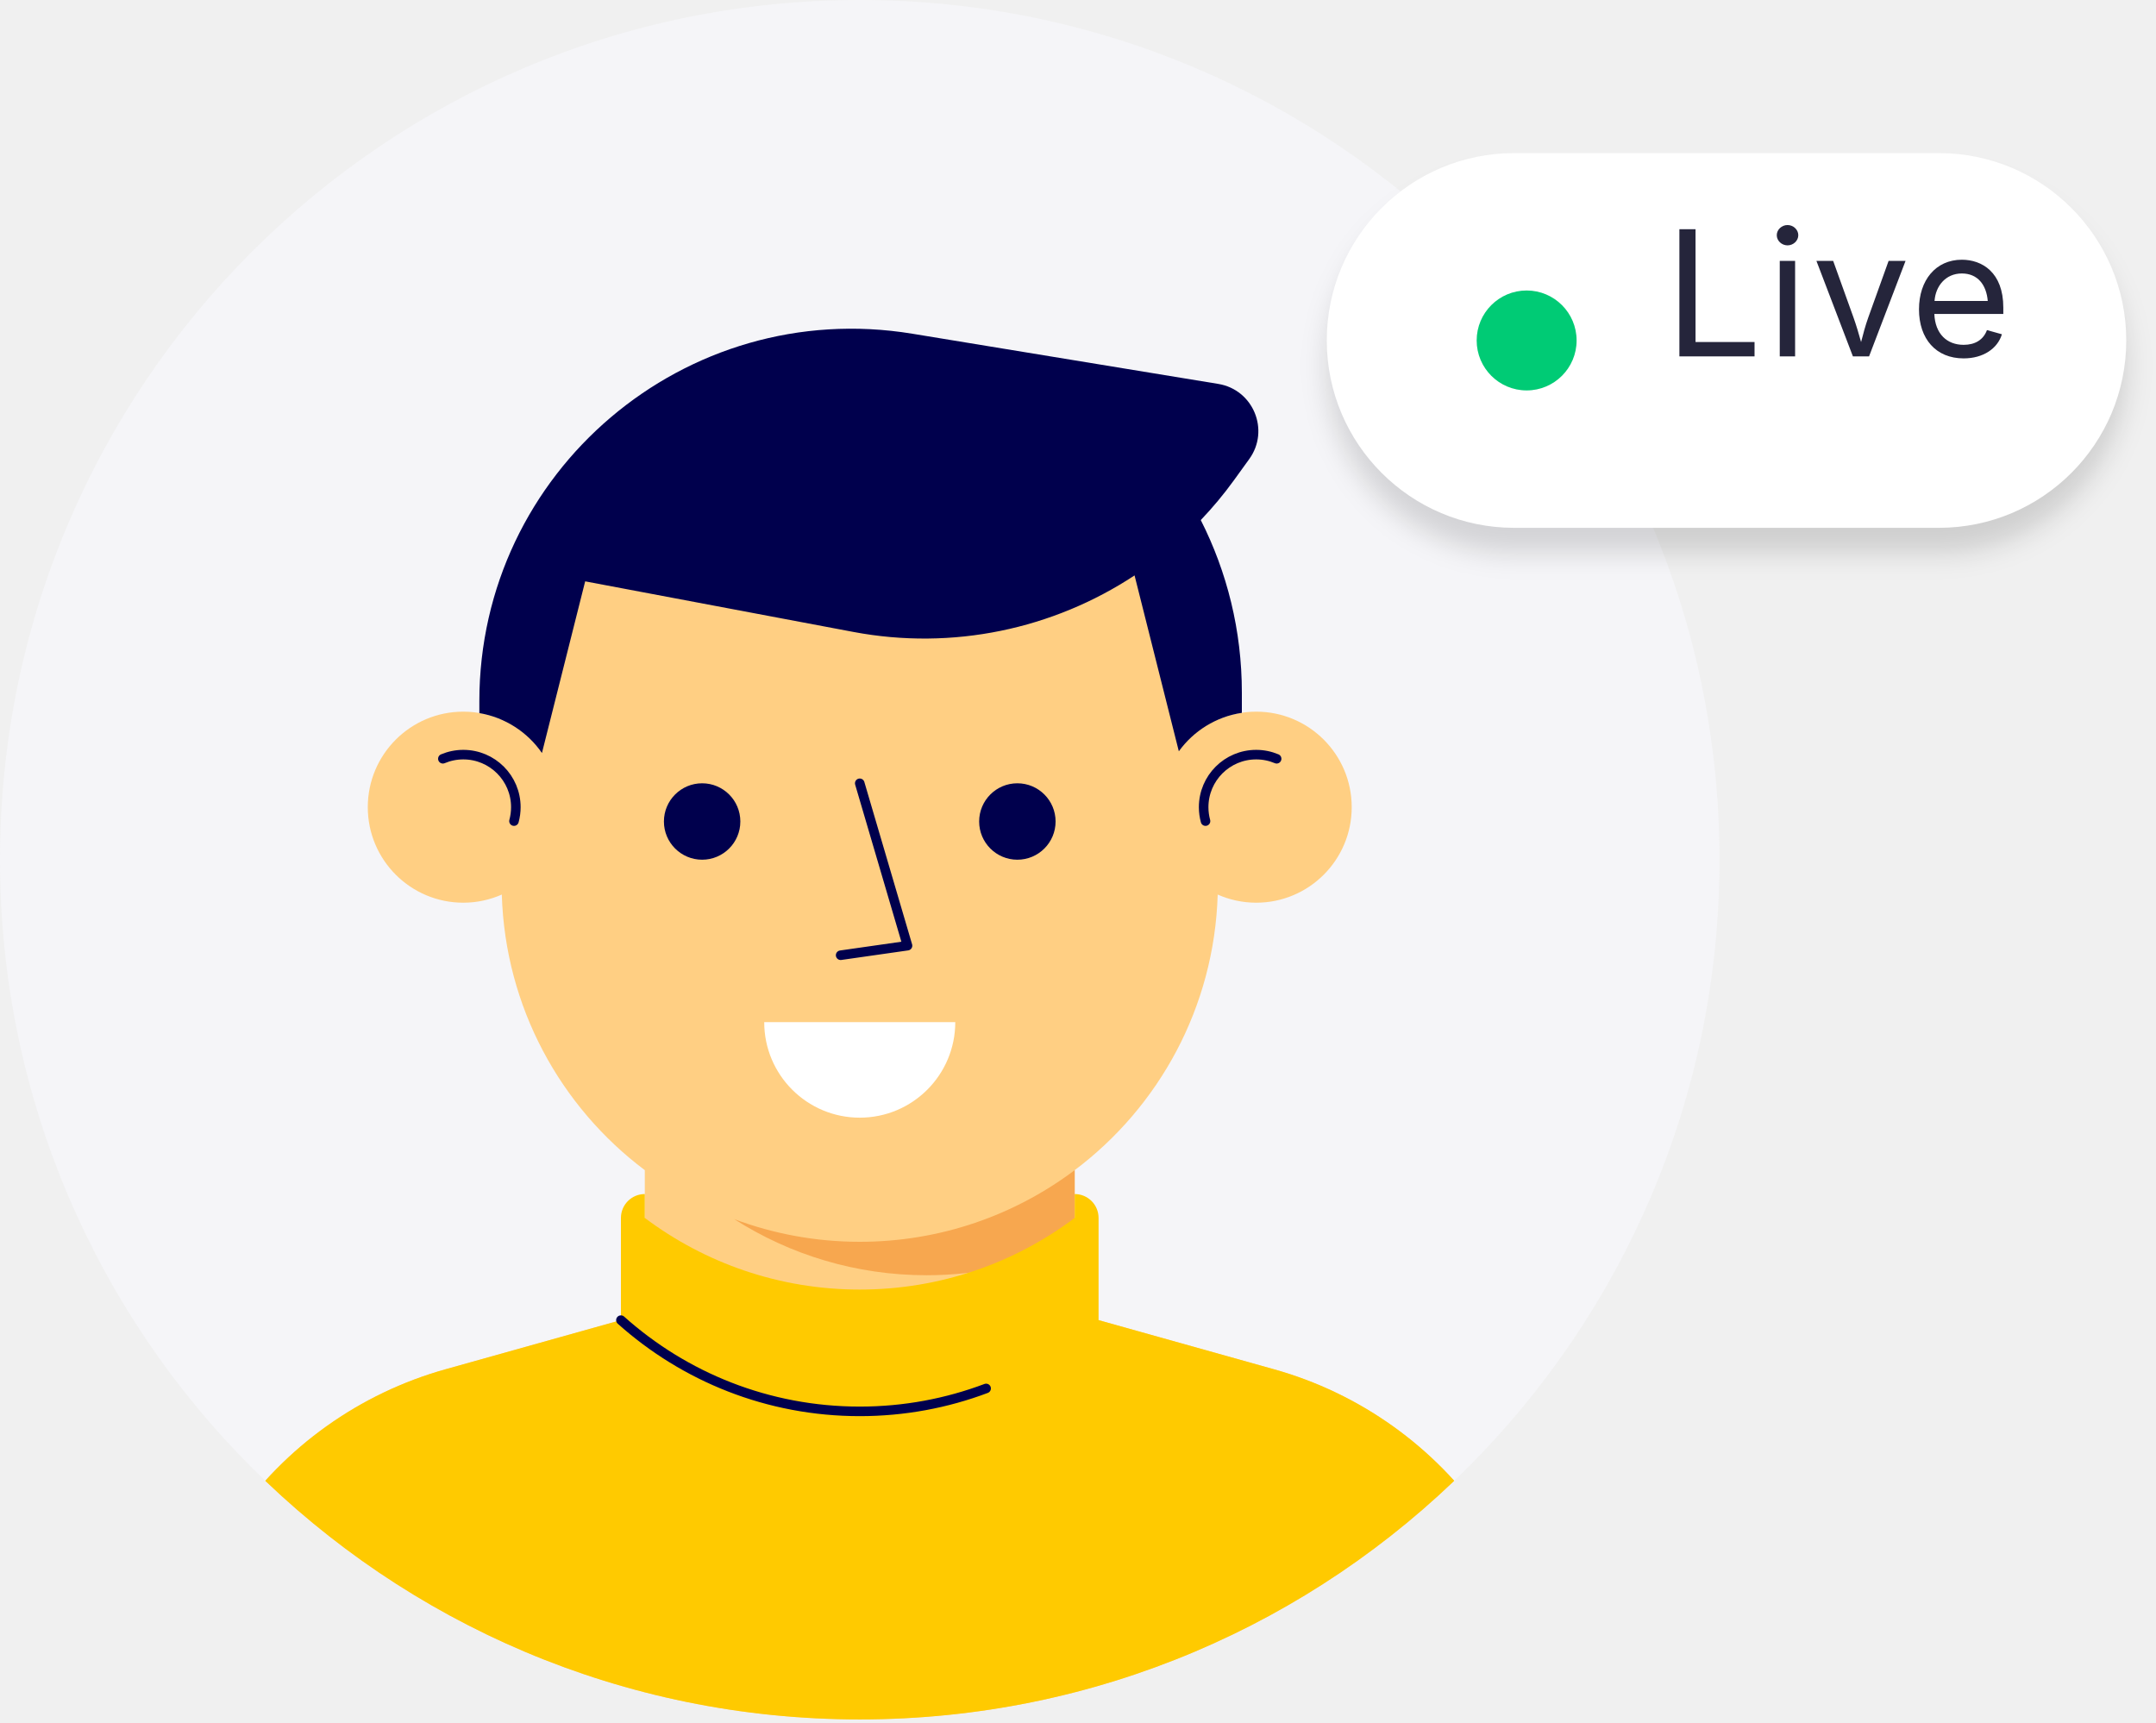
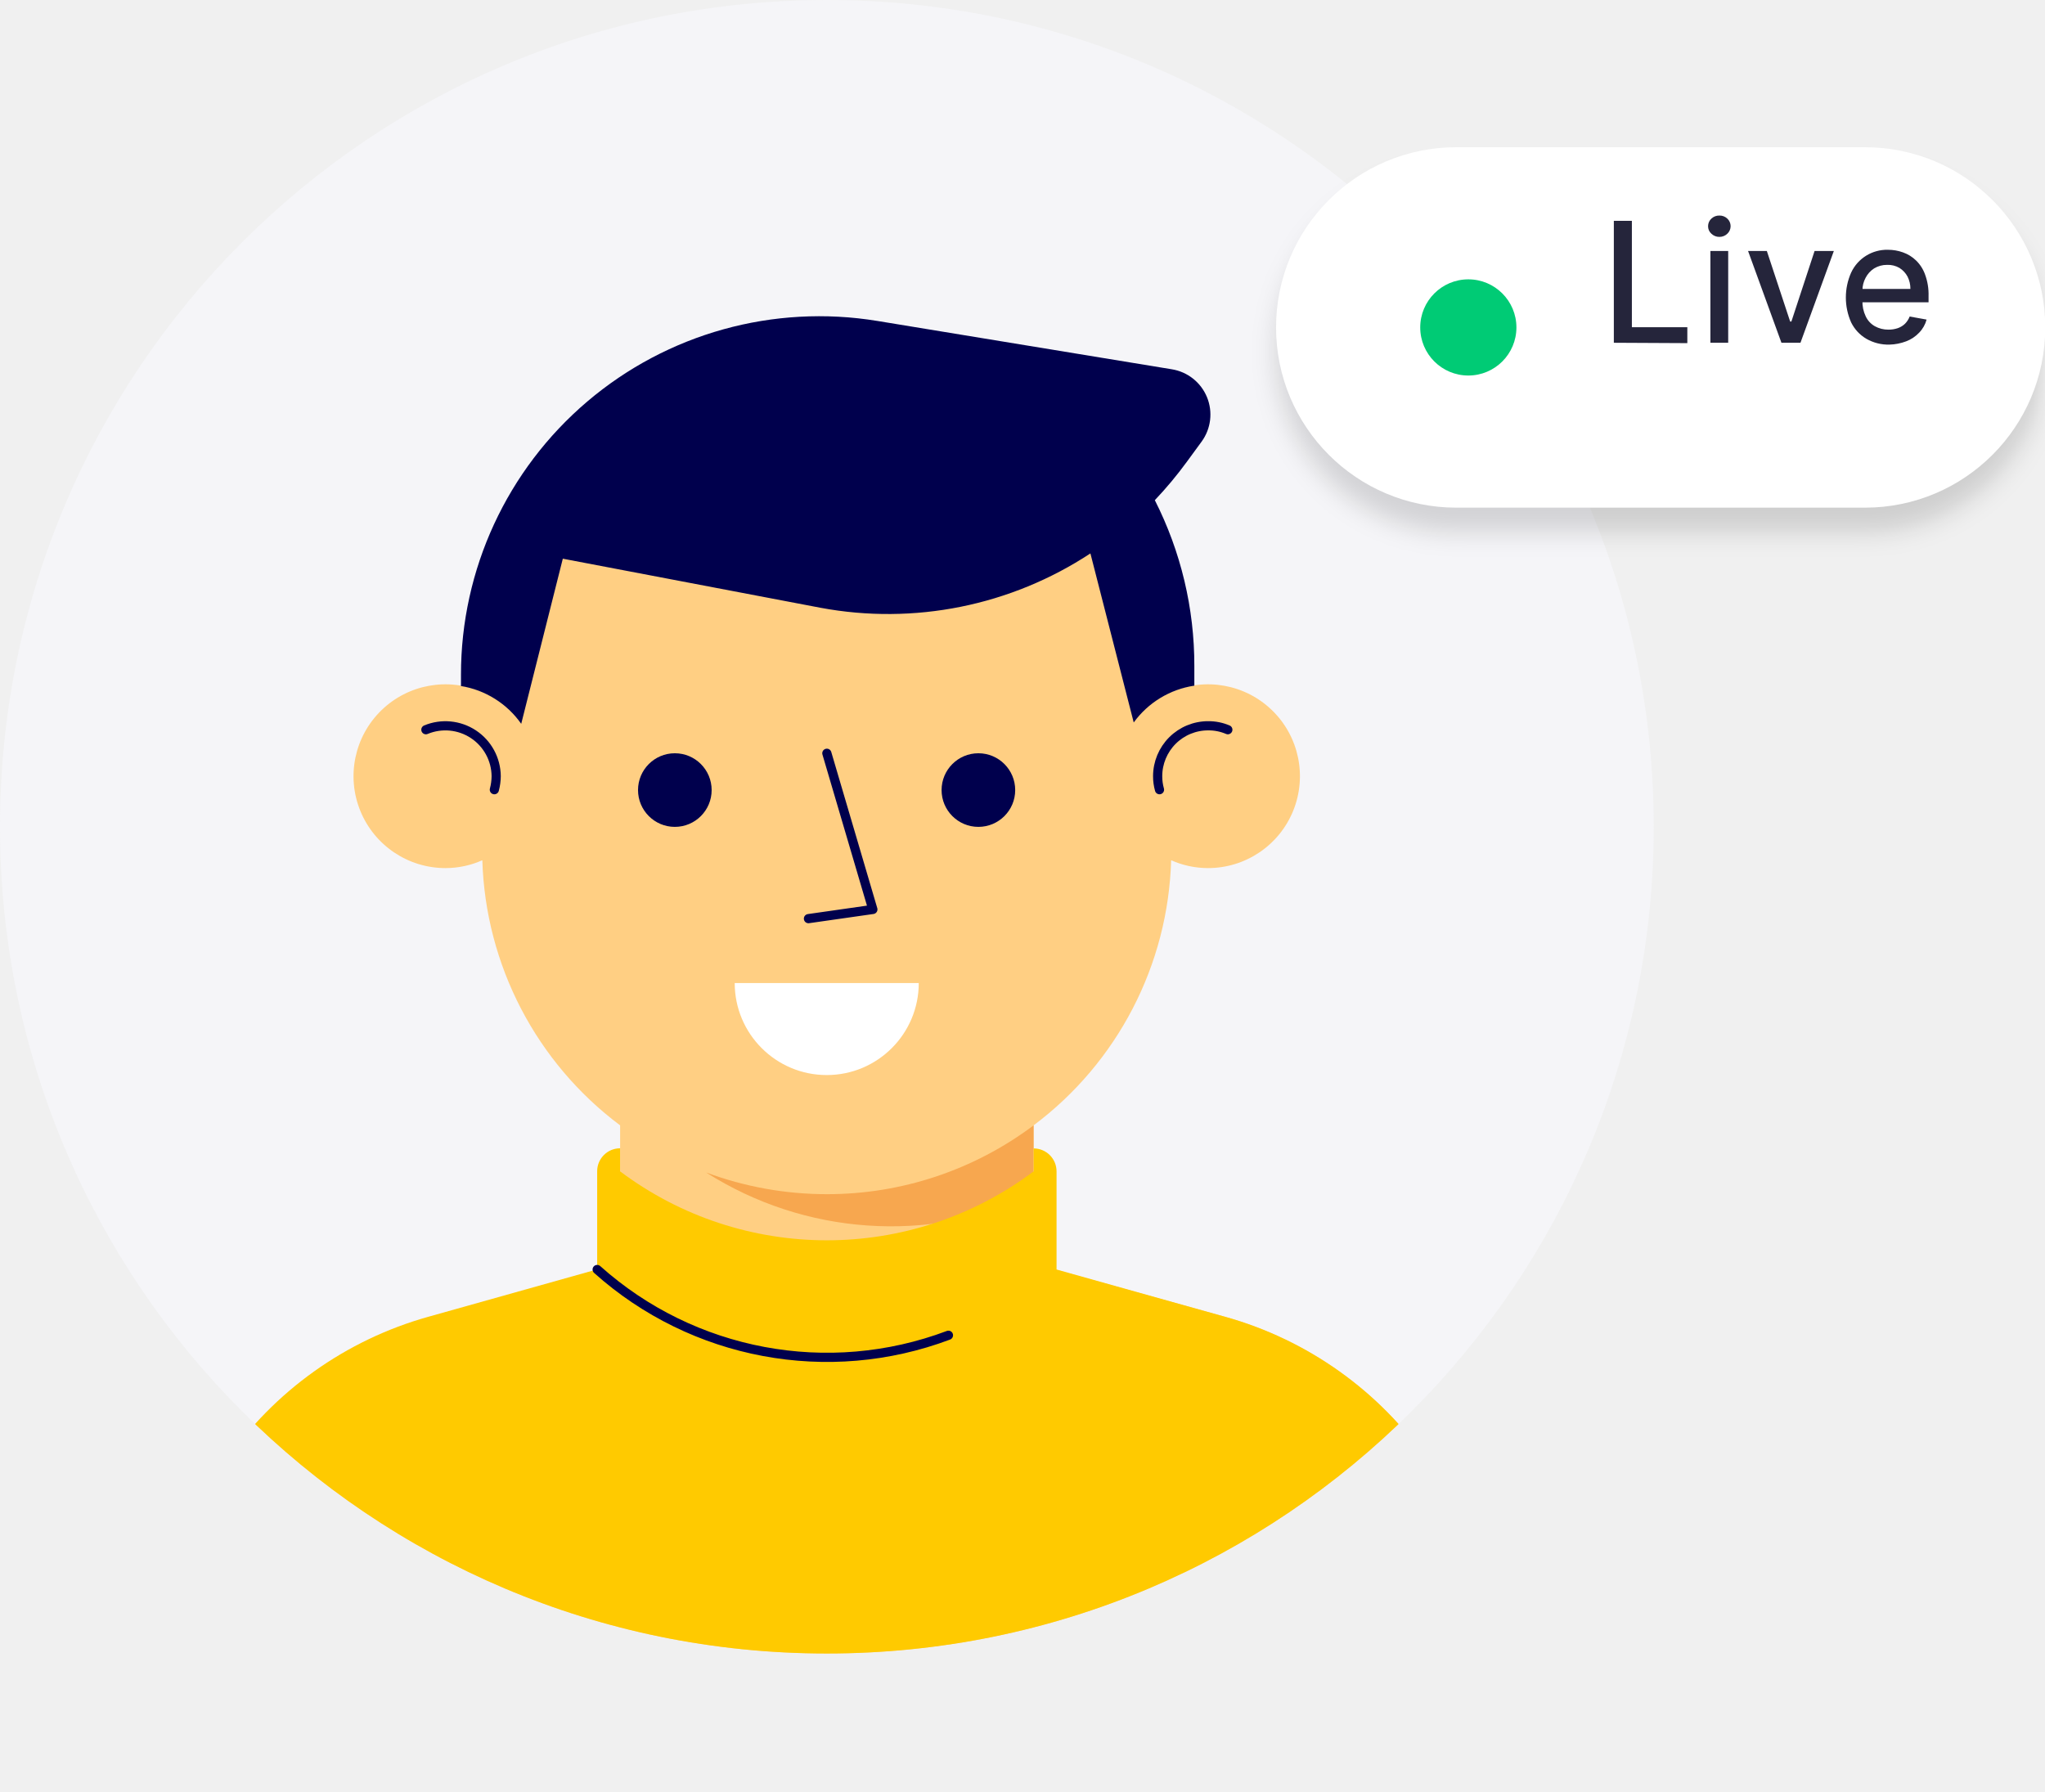
- <svg xmlns="http://www.w3.org/2000/svg" xmlns:xlink="http://www.w3.org/1999/xlink" width="169px" height="135px" viewBox="0 0 169 135" version="1.1">
+ <svg xmlns="http://www.w3.org/2000/svg" id="Layer_1" data-name="Layer 1" viewBox="0 0 166.67 146.02">
  <defs>
-     <circle id="path-1" cx="67.392" cy="67.392" r="67.392" />
-     <rect id="path-3" x="0" y="0" width="62.669" height="29.376" rx="14.688" />
-     <filter x="-6.4%" y="-6.8%" width="112.8%" height="127.2%" filterUnits="objectBoundingBox" id="filter-4">
-       <feOffset dx="0" dy="2" in="SourceAlpha" result="shadowOffsetOuter1" />
-       <feGaussianBlur stdDeviation="1" in="shadowOffsetOuter1" result="shadowBlurOuter1" />
-       <feColorMatrix values="0 0 0 0 0   0 0 0 0 0   0 0 0 0 0  0 0 0 0.137 0" type="matrix" in="shadowBlurOuter1" />
+     <mask id="mask" x="0" y="0" width="134.78" height="146.02" maskUnits="userSpaceOnUse">
+       <g id="mask-2">
+         <circle id="path-1" cx="67.39" cy="67.39" r="67.39" style="fill:#fff" />
+       </g>
+     </mask>
+     <mask id="mask-2-2" x="0" y="0" width="134.78" height="134.78" maskUnits="userSpaceOnUse">
+       <g id="mask-2-3" data-name="mask-2">
+         <circle id="path-1-2" data-name="path-1" cx="67.39" cy="67.39" r="67.39" style="fill:#fff" />
+       </g>
+     </mask>
+     <filter id="filter-4" x="-6.4%" y="-6.8%" width="112.8%" height="127.2%" name="filter-4">
+       <feOffset result="shadowOffsetOuter1" dy="2" in="SourceAlpha" />
+       <feGaussianBlur result="shadowBlurOuter1" stdDeviation="1" in="shadowOffsetOuter1" />
+       <feColorMatrix values="0 0 0 0 0 0 0 0 0 0 0 0 0 0 0 0 0 0 0.14 0" in="shadowBlurOuter1" />
    </filter>
  </defs>
-   <g id="Page-1" stroke="none" stroke-width="1" fill="none" fill-rule="evenodd">
-     <g id="How-it-Works" transform="translate(-626, -365)">
-       <g id="Group-25" transform="translate(626, 365)">
+   <g id="Page-1">
+     <g id="How-it-Works">
+       <g id="Group-25">
        <g id="avatar-circle">
-           <mask id="mask-2" fill="white">
-             <use xlink:href="#path-1" />
-           </mask>
-           <use id="background-circle" fill="#F5F5F8" xlink:href="#path-1" />
-           <g id="body" mask="url(#mask-2)">
-             <g transform="translate(7.488225, 26.20811)" id="body/dark-brown">
-               <g transform="translate(0, 0)">
-                 <path d="M108.937,92.939 C104.963,87.192 99.106,83.014 92.378,81.129 L76.752,76.752 L76.752,65.52 C83.358,60.558 87.696,52.749 87.962,43.916 C88.886,44.323 89.905,44.554 90.979,44.554 C95.114,44.554 98.467,41.201 98.467,37.066 C98.467,32.93 95.114,29.578 90.979,29.578 C89.913,29.578 88.902,29.803 87.984,30.205 L87.984,28.08 C87.984,12.572 75.412,0 59.904,0 L59.904,0 C44.396,0 31.824,12.572 31.824,28.08 L31.824,30.205 C30.906,29.803 29.894,29.578 28.829,29.578 C24.693,29.578 21.341,32.93 21.341,37.066 C21.341,41.201 24.693,44.554 28.829,44.554 C29.903,44.554 30.922,44.323 31.846,43.916 C32.112,52.749 36.45,60.558 43.056,65.52 L43.056,76.752 L27.43,81.129 C20.702,83.014 14.844,87.192 10.871,92.939 L2.12821757e-14,108.666 L2.12821757e-14,119.808 L119.808,119.808 L119.808,108.666 L108.937,92.939 Z" id="Fill-1" fill="#FFCF83" />
-                 <path d="M59.904,71.136 C56.441,71.136 53.127,70.505 50.064,69.359 C54.42,72.142 59.593,73.757 65.145,73.757 C69.286,73.757 73.213,72.853 76.752,71.244 L76.752,65.52 C72.059,69.046 66.225,71.136 59.904,71.136 Z" id="Fill-4" fill="#F7A74F" />
-                 <path d="M32.801,38.158 C32.896,37.81 32.947,37.444 32.947,37.066 C32.947,34.791 31.104,32.947 28.829,32.947 C28.26,32.947 27.719,33.063 27.226,33.271" id="Stroke-6" stroke="#00004D" stroke-width="0.749" stroke-linecap="round" stroke-linejoin="round" />
-                 <path d="M87.007,38.158 C86.912,37.81 86.861,37.444 86.861,37.066 C86.861,34.791 88.705,32.947 90.979,32.947 C91.548,32.947 92.089,33.063 92.582,33.271" id="Stroke-8" stroke="#00004D" stroke-width="0.749" stroke-linecap="round" stroke-linejoin="round" />
+           <g id="background-circle">
+             <circle id="path-1-9" data-name="path-1" cx="67.39" cy="67.39" r="67.39" style="fill:#f5f5f8" />
+           </g>
+           <g style="mask:url(#mask)">
+             <g id="body">
+               <g id="body_dark-brown" data-name="body/dark-brown">
+                 <path id="Fill-1" d="M116.42,119.15a29.91,29.91,0,0,0-16.55-11.81L84.24,103V91.73A28,28,0,0,0,95.45,70.12a7.39,7.39,0,0,0,3,.64,7.49,7.49,0,1,0-3-14.35V54.29A28.08,28.08,0,0,0,67.39,26.21h0A28.08,28.08,0,0,0,39.31,54.29v2.12a7.49,7.49,0,1,0-3,14.35,7.38,7.38,0,0,0,3-.64A28.06,28.06,0,0,0,50.54,91.73V103l-15.62,4.38a29.9,29.9,0,0,0-16.56,11.81L7.49,134.87V146H127.3V134.87Z" style="fill:#ffcf83;fill-rule:evenodd" />
+                 <path id="Fill-4" d="M67.39,97.34a28.19,28.19,0,0,1-9.84-1.77,28.1,28.1,0,0,0,26.69,1.88V91.73A28,28,0,0,1,67.39,97.34Z" style="fill:#f7a74f;fill-rule:evenodd" />
+                 <path id="Stroke-6" d="M40.29,64.37a4.42,4.42,0,0,0,.15-1.1,4.14,4.14,0,0,0-5.73-3.79" style="fill:none;stroke:#00004d;stroke-linecap:round;stroke-linejoin:round;stroke-width:0.749px" />
+                 <path id="Stroke-8" d="M94.5,64.37a4,4,0,0,1-.15-1.1,4.11,4.11,0,0,1,4.12-4.11,4,4,0,0,1,1.6.32" style="fill:none;stroke:#00004d;stroke-linecap:round;stroke-linejoin:round;stroke-width:0.749px" />
              </g>
            </g>
          </g>
-           <g id="mouth" mask="url(#mask-2)" fill="#FFFFFF">
-             <g transform="translate(52.41589, 76.56833)" id="default">
-               <path d="M22.464,3.557 C22.464,7.692 19.112,11.045 14.976,11.045 C10.84,11.045 7.488,7.692 7.488,3.557 L22.464,3.557 Z" />
-             </g>
-           </g>
-           <g id="eyes" mask="url(#mask-2)" fill="#00004D">
-             <g transform="translate(48.672, 56.90876)">
-               <path d="M34.071,7.488 C34.071,9.142 32.729,10.483 31.075,10.483 C29.421,10.483 28.08,9.142 28.08,7.488 C28.08,5.834 29.421,4.493 31.075,4.493 C32.729,4.493 34.071,5.834 34.071,7.488" id="eye-right" />
-               <path d="M9.36,7.488 C9.36,9.142 8.019,10.483 6.365,10.483 C4.711,10.483 3.37,9.142 3.37,7.488 C3.37,5.834 4.711,4.493 6.365,4.493 C8.019,4.493 9.36,5.834 9.36,7.488" id="eye-left" />
-             </g>
-           </g>
-           <g id="nose" mask="url(#mask-2)" stroke="#00004D" stroke-linecap="round" stroke-linejoin="round" stroke-width="0.749">
-             <g transform="translate(61.02709, 56.90876)">
-               <polyline points="6.365 4.493 10.109 17.222 4.867 17.971" />
-             </g>
-           </g>
-           <g id="head" mask="url(#mask-2)" fill="#00004D">
-             <path d="M97.344,55.879 L97.344,54.288 C97.344,49.423 96.183,44.83 94.124,40.768 C95.053,39.794 95.925,38.752 96.727,37.641 L97.925,35.982 C99.554,33.727 98.242,30.546 95.497,30.095 L71.506,26.159 C53.728,23.242 37.574,36.961 37.574,54.977 L37.574,55.899 C39.605,56.244 41.357,57.399 42.481,59.027 L45.869,45.571 L66.895,49.537 C74.674,51.004 82.551,49.314 88.933,45.107 L92.404,58.893 C93.555,57.301 95.315,56.185 97.344,55.879" id="short-13" />
-           </g>
-           <g id="clothing" mask="url(#mask-2)">
-             <g transform="translate(7.488, 93.6)" id="turtleneck">
-               <g>
-                 <path d="M119.808,41.274 L108.937,25.547 C104.964,19.8 99.106,15.622 92.378,13.738 L78.624,9.884 L78.624,1.872 C78.624,0.838 77.786,0 76.752,0 L76.752,1.872 C72.059,5.398 66.226,7.488 59.904,7.488 C53.582,7.488 47.749,5.398 43.056,1.872 L43.056,0 C42.022,0 41.184,0.838 41.184,1.872 L41.184,9.884 L27.43,13.738 C20.702,15.622 14.844,19.8 10.871,25.547 L0,41.274 L0,52.416 L119.808,52.416 L119.808,41.274 Z" id="Fill-1" fill="#FFCA00" />
-                 <path d="M69.81,15.239 C66.729,16.4 63.391,17.036 59.904,17.036 C52.712,17.036 46.151,14.331 41.183,9.884" id="Stroke-4" stroke="#00004D" stroke-width="0.749" stroke-linecap="round" stroke-linejoin="round" />
+           <g style="mask:url(#mask-2-2)">
+             <g id="mouth">
+               <g id="default">
+                 <path d="M74.88,80.13a7.49,7.49,0,0,1-15,0Z" style="fill:#fff;fill-rule:evenodd" />
              </g>
            </g>
          </g>
-           <g id="facial-hair" mask="url(#mask-2)">
-             <g transform="translate(33.696, 68.30647)" />
+           <g style="mask:url(#mask-2-2)">
+             <g id="eyes">
+               <path id="eye-right" d="M82.74,64.4a3,3,0,1,1-3-3,3,3,0,0,1,3,3" style="fill:#00004d;fill-rule:evenodd" />
+               <path id="eye-left" d="M58,64.4a3,3,0,1,1-3-3,3,3,0,0,1,3,3" style="fill:#00004d;fill-rule:evenodd" />
+             </g>
          </g>
-           <g id="accessories" mask="url(#mask-2)">
-             <g transform="translate(37.44022, 50.544)" />
+           <g style="mask:url(#mask-2-2)">
+             <g id="nose">
+               <polyline points="67.39 61.4 71.14 74.13 65.89 74.88" style="fill:none;stroke:#00004d;stroke-linecap:round;stroke-linejoin:round;stroke-width:0.749px" />
+             </g>
+           </g>
+           <g style="mask:url(#mask-2-2)">
+             <g id="head">
+               <path id="short-13" d="M97.34,55.88V54.29a29.78,29.78,0,0,0-3.22-13.52,31.59,31.59,0,0,0,2.61-3.13L97.93,36A3.74,3.74,0,0,0,95.5,30.1l-24-3.94A29.21,29.21,0,0,0,37.57,55v.92A7.46,7.46,0,0,1,42.48,59l3.39-13.46,21,4a30,30,0,0,0,22-4.43L92.4,58.89a7.47,7.47,0,0,1,4.94-3" style="fill:#00004d;fill-rule:evenodd" />
+             </g>
+           </g>
+           <g style="mask:url(#mask)">
+             <g id="clothing">
+               <g id="turtleneck">
+                 <path id="Fill-1-2" data-name="Fill-1" d="M127.3,134.87l-10.88-15.72a29.91,29.91,0,0,0-16.55-11.81l-13.76-3.86v-8a1.87,1.87,0,0,0-1.87-1.87v1.87a28.07,28.07,0,0,1-33.7,0V93.6a1.87,1.87,0,0,0-1.87,1.87v8l-13.75,3.86a29.9,29.9,0,0,0-16.56,11.81L7.49,134.87V146H127.3Z" style="fill:#ffca00;fill-rule:evenodd" />
+                 <path id="Stroke-4" d="M77.3,108.84a28.09,28.09,0,0,1-28.63-5.36" style="fill:none;stroke:#00004d;stroke-linecap:round;stroke-linejoin:round;stroke-width:0.749px" />
+               </g>
+             </g>
          </g>
        </g>
-         <g id="Group-9-Copy-2" transform="translate(104, 12)">
+         <g id="Group-9-Copy-2">
          <g id="Rectangle-Copy-14">
-             <use fill="black" fill-opacity="1" filter="url(#filter-4)" xlink:href="#path-3" />
-             <use fill="#FFFFFF" fill-rule="evenodd" xlink:href="#path-3" />
+             <g style="filter:url(#filter-4)">
+               <path id="path-3" d="M118.69,12H152a14.69,14.69,0,0,1,14.69,14.69h0A14.69,14.69,0,0,1,152,41.38H118.69A14.69,14.69,0,0,1,104,26.69h0A14.69,14.69,0,0,1,118.69,12Z" style="fill-rule:evenodd" />
+             </g>
+             <path id="path-3-2" data-name="path-3" d="M118.69,12H152a14.69,14.69,0,0,1,14.69,14.69h0A14.69,14.69,0,0,1,152,41.38H118.69A14.69,14.69,0,0,1,104,26.69h0A14.69,14.69,0,0,1,118.69,12Z" style="fill:#fff;fill-rule:evenodd" />
          </g>
-           <circle id="Oval" fill="#00CB75" cx="15.667" cy="14.688" r="3.917" />
-           <text id="Live" font-family="SFProDisplay-Medium, SF Pro Display" font-size="13.709" font-weight="400" line-spacing="22.522" letter-spacing="0.257" fill="#25253B">
-             <tspan x="26.438" y="15.938">Live</tspan>
-           </text>
+           <circle id="Oval" cx="119.67" cy="26.69" r="3.92" style="fill:#00cb75" />
+           <g id="Live" style="isolation:isolate">
+             <g style="isolation:isolate">
+               <path d="M131.53,27.94V18H133v8.67h4.52v1.3Z" style="fill:#25253b" />
+               <path d="M140.13,19.31a.92.92,0,0,1-.65-.26.8.8,0,0,1-.27-.61.83.83,0,0,1,.27-.62.91.91,0,0,1,.65-.25.9.9,0,0,1,.65.25.84.84,0,0,1,0,1.23A.91.91,0,0,1,140.13,19.31Zm-.73,8.63V20.46h1.45v7.48Z" style="fill:#25253b" />
+               <path d="M149.46,20.46l-2.72,7.48h-1.55l-2.72-7.48H144l1.9,5.75H146l1.89-5.75Z" style="fill:#25253b" />
+               <path d="M154,28.09a3.6,3.6,0,0,1-1.9-.48,3.17,3.17,0,0,1-1.23-1.33,5,5,0,0,1,0-4.06,3.22,3.22,0,0,1,3-1.86,3.6,3.6,0,0,1,1.22.21,2.91,2.91,0,0,1,1.07.66,3,3,0,0,1,.74,1.16,4.68,4.68,0,0,1,.28,1.73v.52h-6V23.55h4.52a2.19,2.19,0,0,0-.23-1,1.88,1.88,0,0,0-.66-.71,1.86,1.86,0,0,0-1-.25,2,2,0,0,0-1.07.29,2,2,0,0,0-.7.78,2.19,2.19,0,0,0-.25,1v.85a2.78,2.78,0,0,0,.27,1.28,1.8,1.8,0,0,0,.74.8,2.23,2.23,0,0,0,1.11.28,2.29,2.29,0,0,0,.76-.12,1.62,1.62,0,0,0,.59-.36,1.71,1.71,0,0,0,.38-.59l1.38.25a2.44,2.44,0,0,1-.6,1.06,2.83,2.83,0,0,1-1.06.71A4.13,4.13,0,0,1,154,28.09Z" style="fill:#25253b" />
+             </g>
+           </g>
        </g>
      </g>
    </g>
  </g>
</svg>
